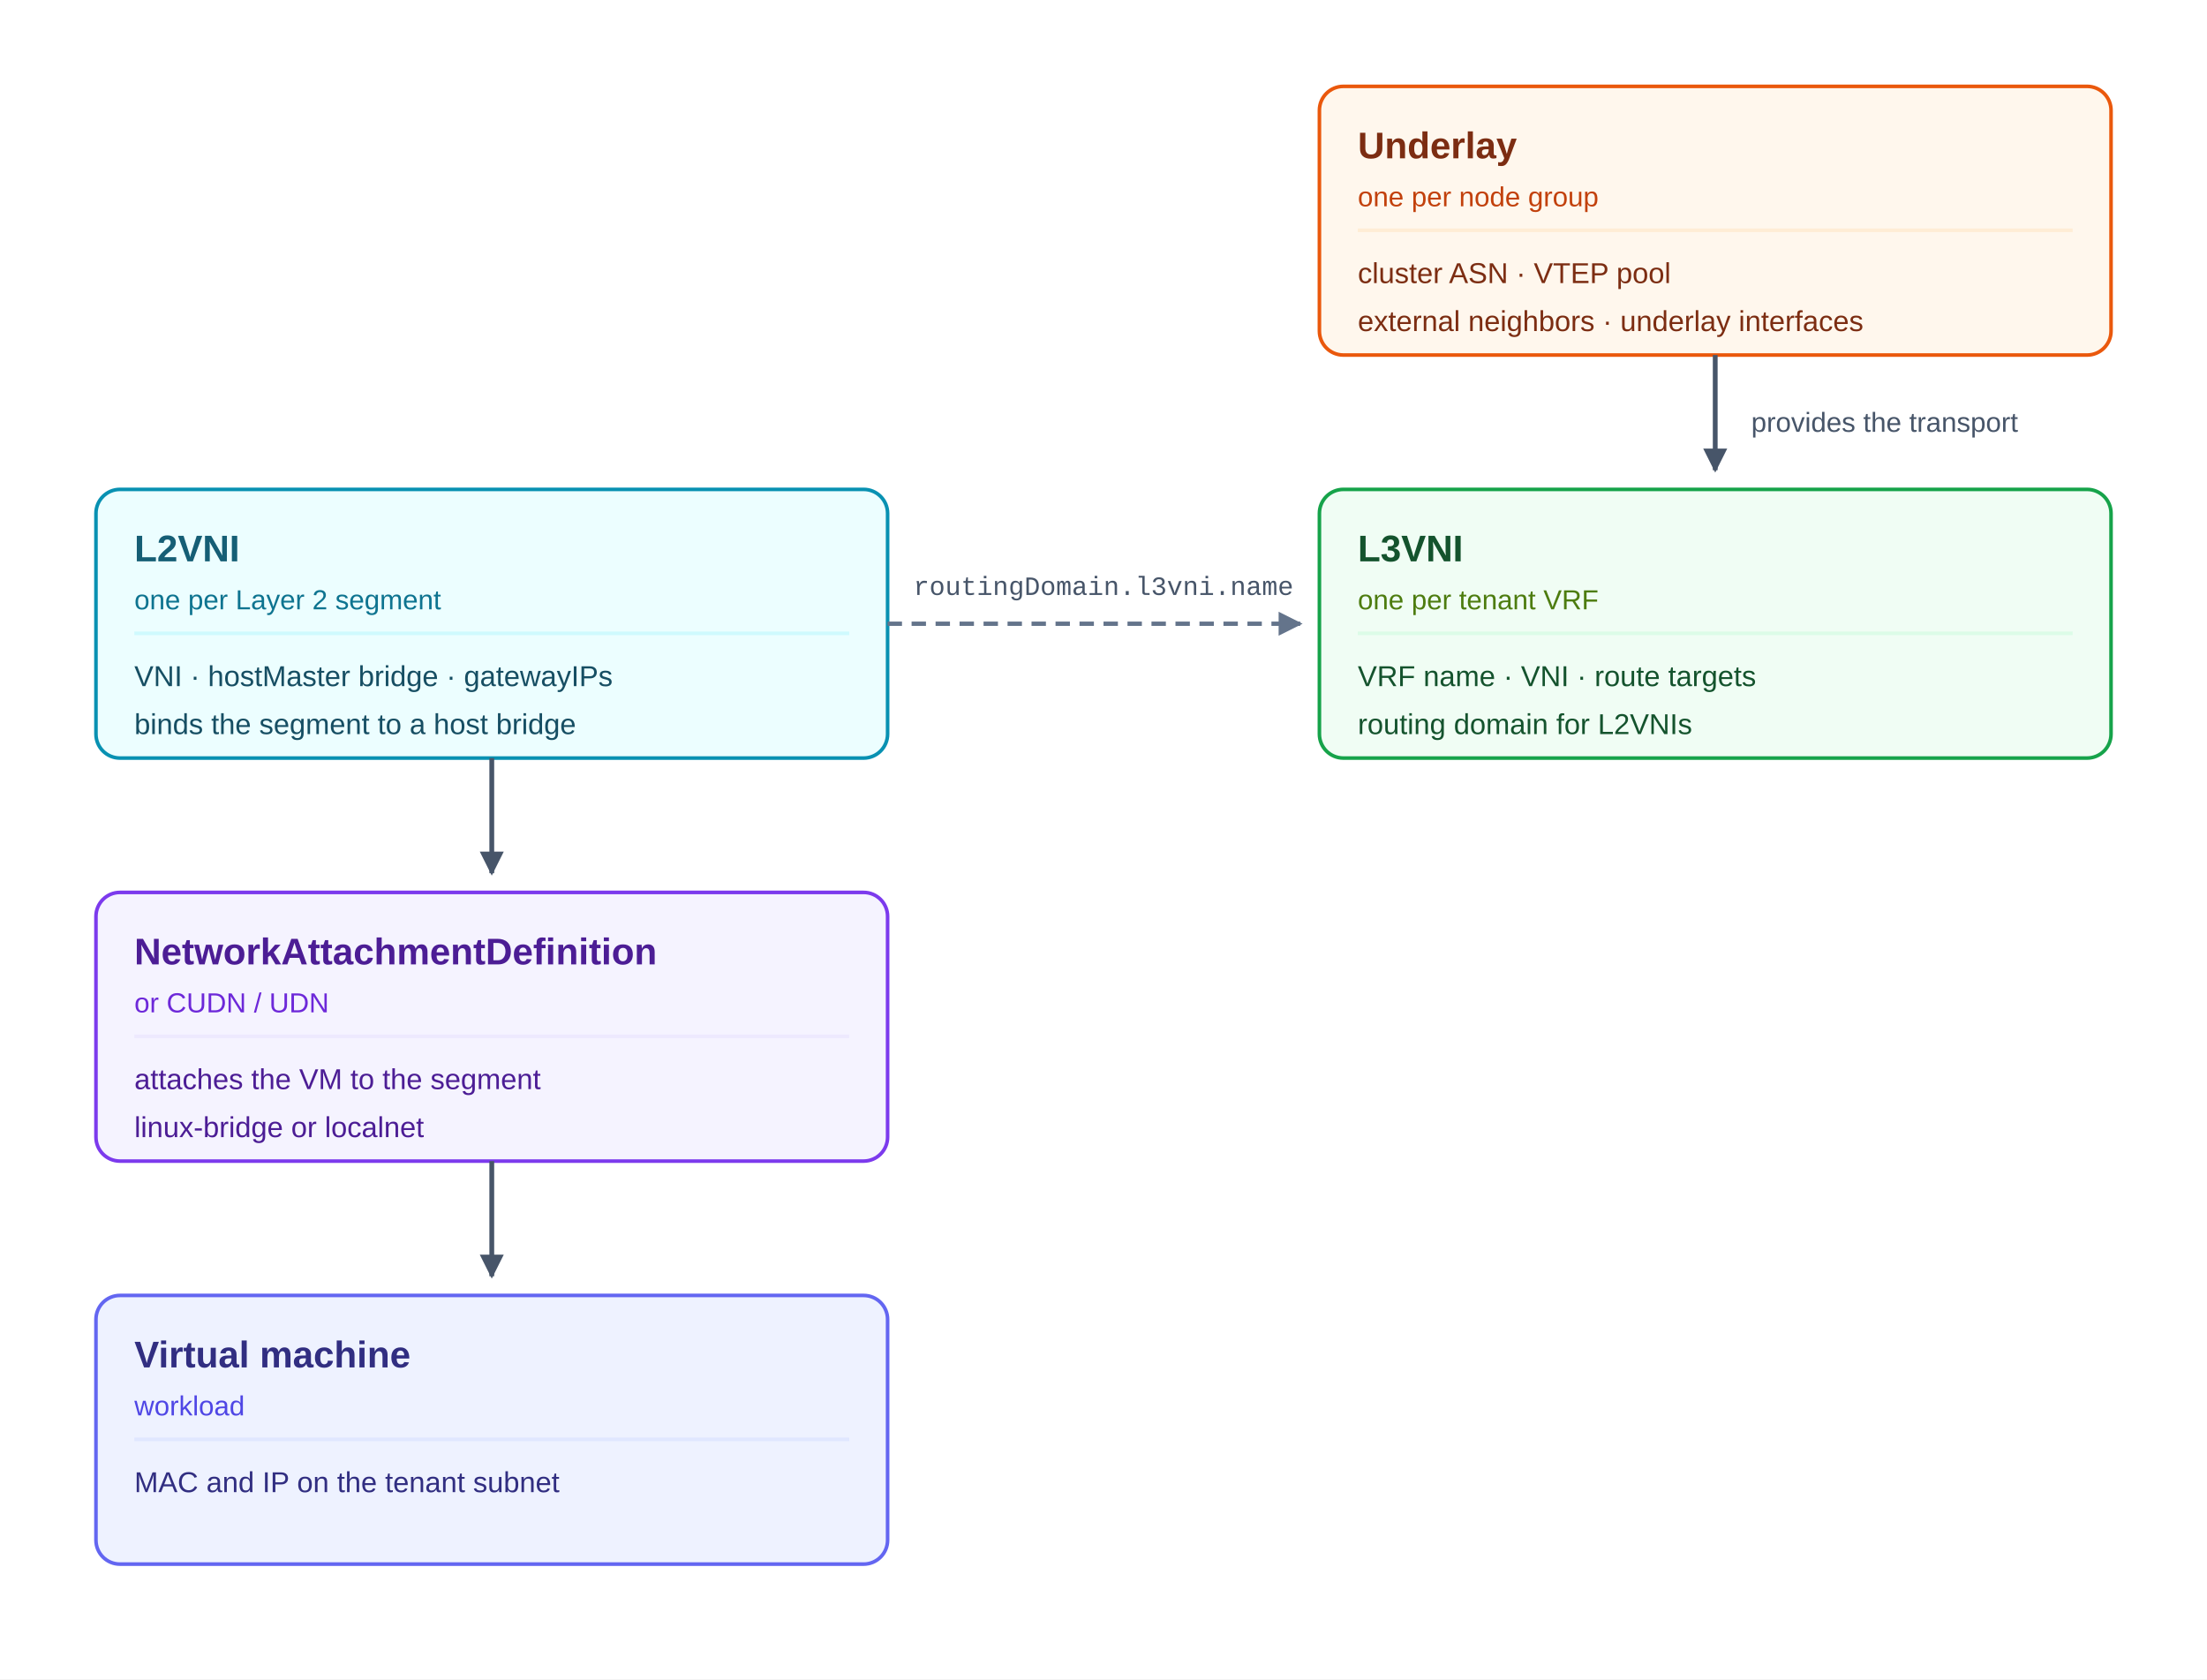
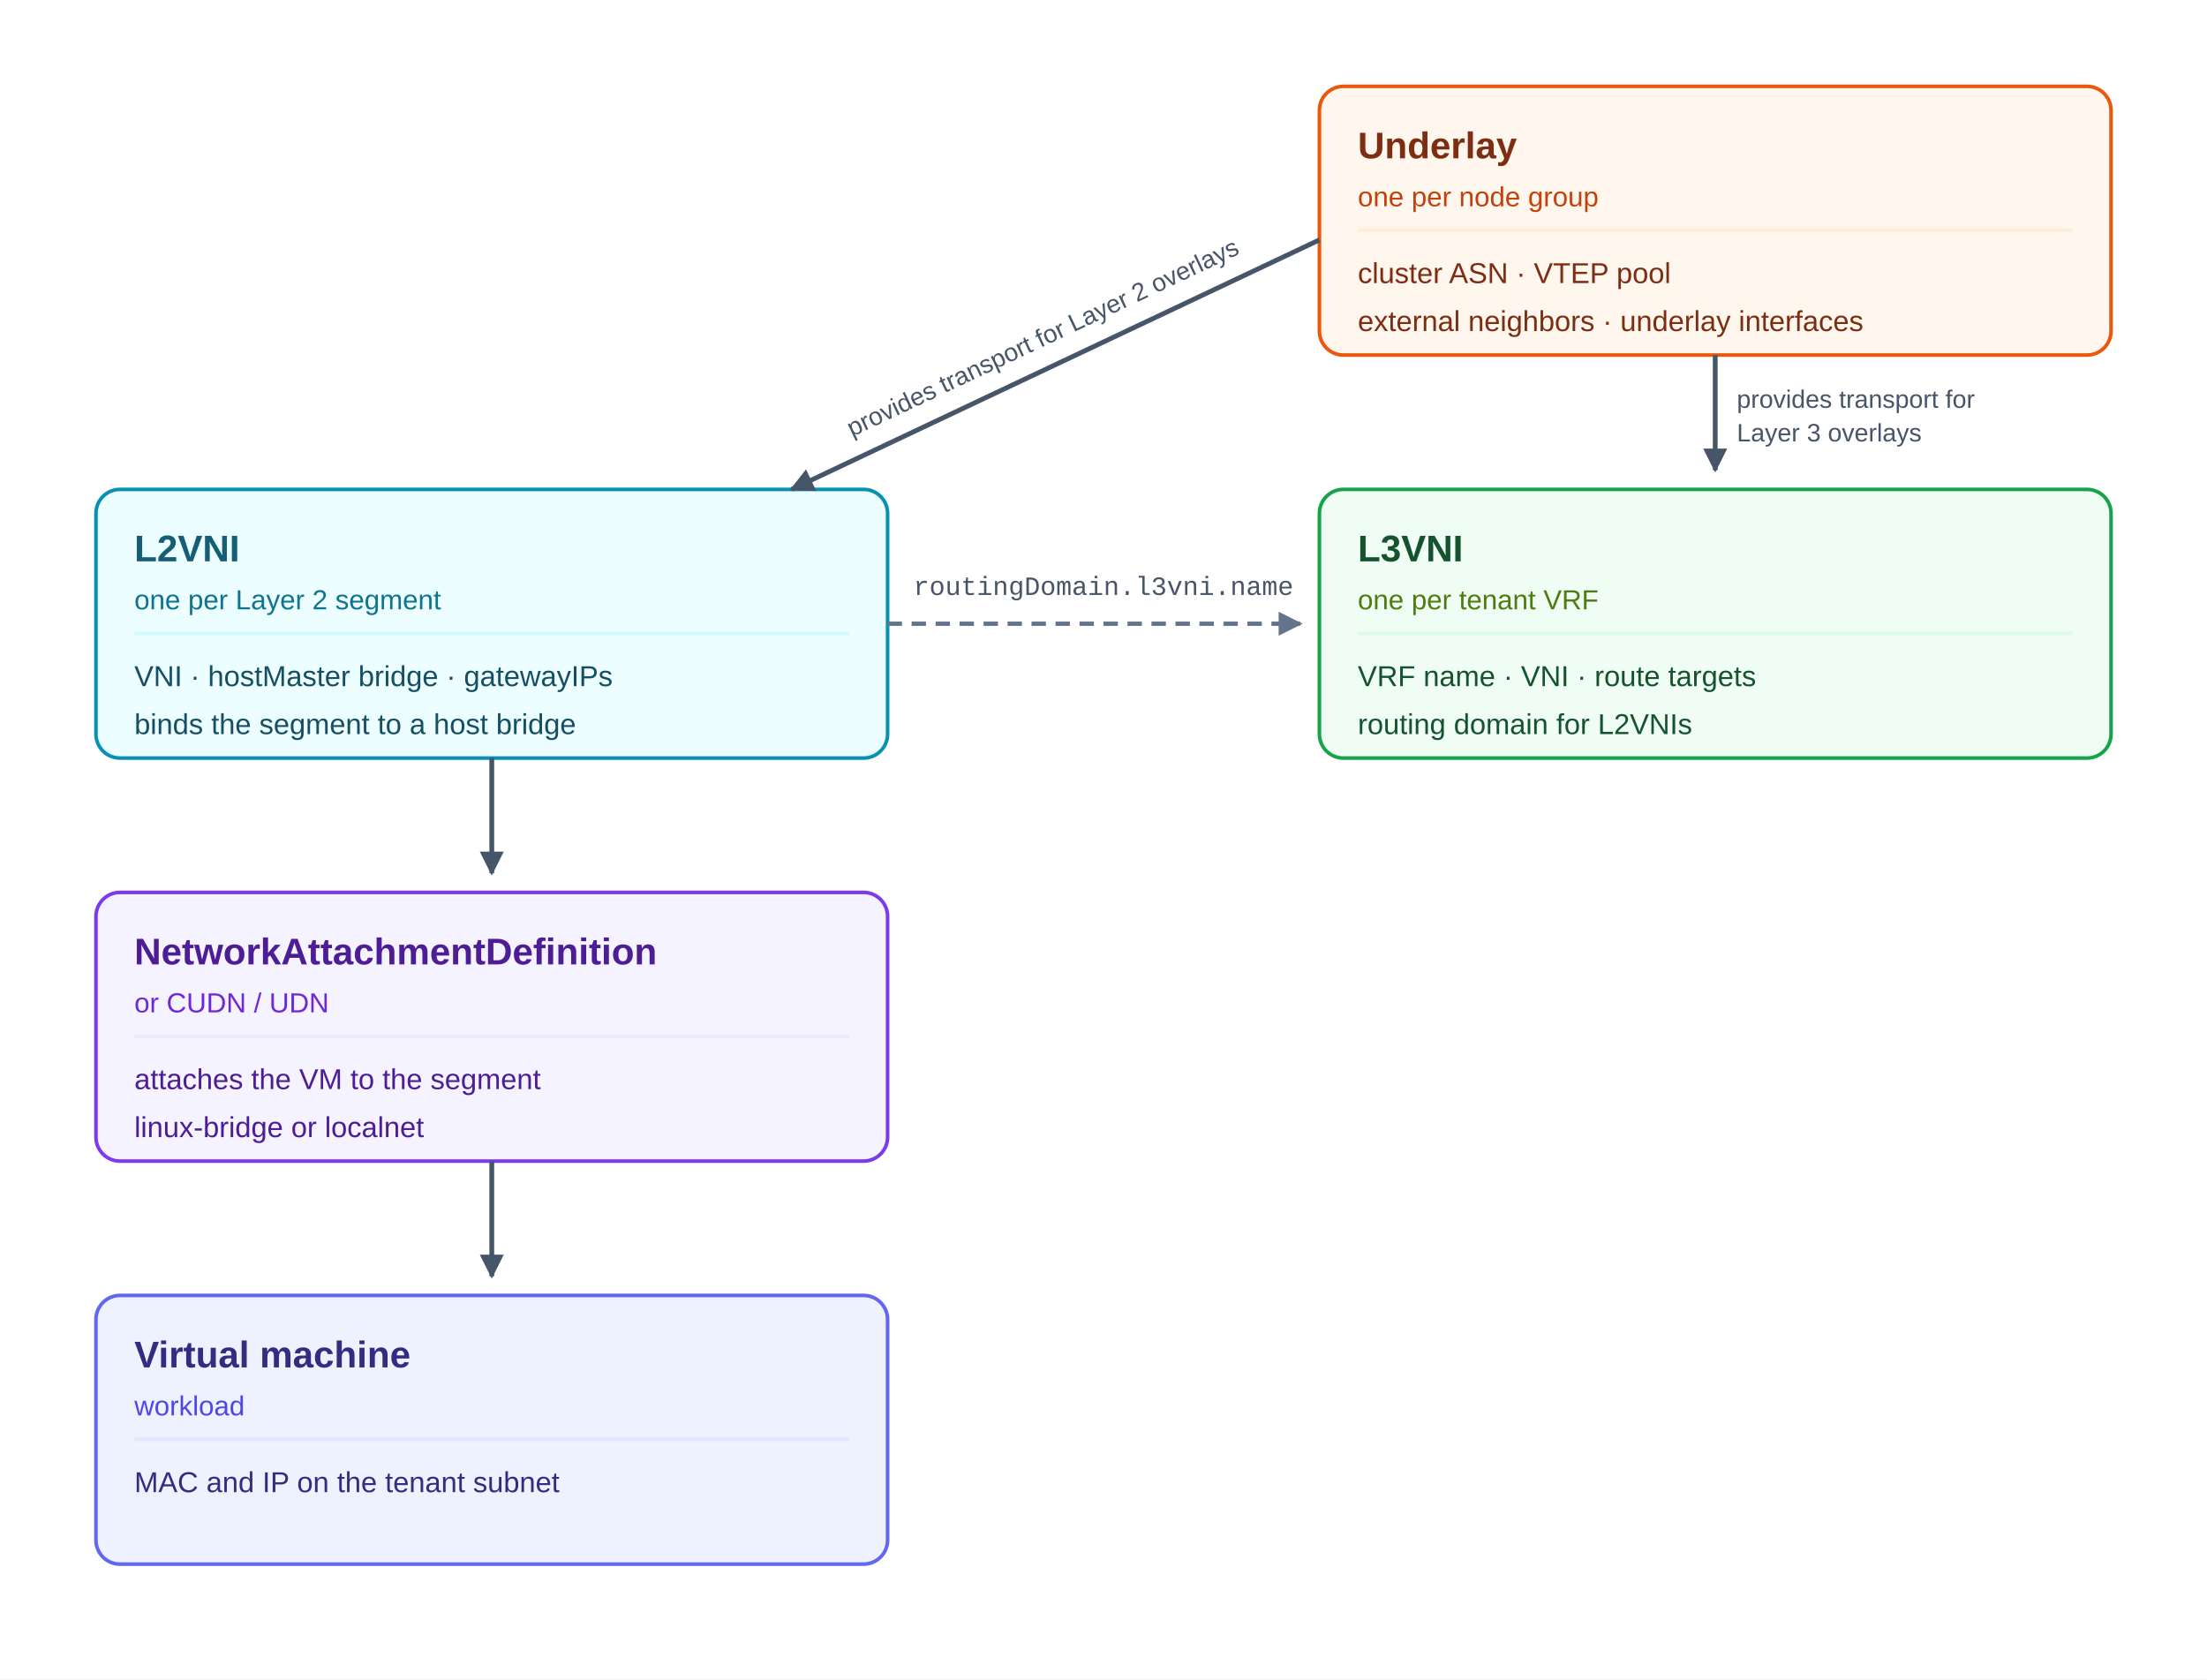
<svg xmlns="http://www.w3.org/2000/svg" width="920" height="700" viewBox="0 0 920 700" role="img" aria-labelledby="diagram-title diagram-desc" font-family="Liberation Sans, DejaVu Sans, Arial, sans-serif">
  <defs>
    <marker id="arrow" viewBox="0 0 10 10" refX="9" refY="5" markerWidth="10" markerHeight="10" markerUnits="userSpaceOnUse" orient="auto">
      <path d="M0,0 L10,5 L0,10 z" fill="#475569" />
    </marker>
    <marker id="arrow-reference" viewBox="0 0 10 10" refX="9" refY="5" markerWidth="10" markerHeight="10" markerUnits="userSpaceOnUse" orient="auto">
      <path d="M0,0 L10,5 L0,10 z" fill="#64748b" />
    </marker>
  </defs>
  <rect x="0" y="0" width="920" height="700" fill="#ffffff" />
  <rect x="550" y="36" width="330" height="112" rx="10" fill="#fff7ed" stroke="#ea580c" stroke-width="1.5" />
  <text x="566" y="66" font-size="15.5" font-weight="700" fill="#7c2d12">Underlay</text>
  <text x="566" y="86" font-size="11.5" fill="#c2410c">one per node group</text>
  <line x1="566" y1="96" x2="864" y2="96" stroke="#ffedd5" stroke-width="1.5" />
  <text x="566" y="118" font-size="12" fill="#7c2d12">cluster ASN · VTEP pool</text>
  <text x="566" y="138" font-size="12" fill="#7c2d12">external neighbors · underlay interfaces</text>
  <rect x="550" y="204" width="330" height="112" rx="10" fill="#f0fdf4" stroke="#16a34a" stroke-width="1.5" />
  <text x="566" y="234" font-size="15.5" font-weight="700" fill="#14532d">L3VNI</text>
  <text x="566" y="254" font-size="11.5" fill="#4d7c0f">one per tenant VRF</text>
  <line x1="566" y1="264" x2="864" y2="264" stroke="#dcfce7" stroke-width="1.5" />
  <text x="566" y="286" font-size="12" fill="#14532d">VRF name · VNI · route targets</text>
  <text x="566" y="306" font-size="12" fill="#14532d">routing domain for L2VNIs</text>
  <rect x="40" y="204" width="330" height="112" rx="10" fill="#ecfeff" stroke="#0891b2" stroke-width="1.5" />
  <text x="56" y="234" font-size="15.5" font-weight="700" fill="#155e75">L2VNI</text>
  <text x="56" y="254" font-size="11.5" fill="#0e7490">one per Layer 2 segment</text>
  <line x1="56" y1="264" x2="354" y2="264" stroke="#cffafe" stroke-width="1.5" />
  <text x="56" y="286" font-size="12" fill="#164e63">VNI · hostMaster bridge · gatewayIPs</text>
  <text x="56" y="306" font-size="12" fill="#164e63">binds the segment to a host bridge</text>
  <rect x="40" y="372" width="330" height="112" rx="10" fill="#f5f3ff" stroke="#7c3aed" stroke-width="1.5" />
  <text x="56" y="402" font-size="15.5" font-weight="700" fill="#4c1d95">NetworkAttachmentDefinition</text>
  <text x="56" y="422" font-size="11.5" fill="#6d28d9">or CUDN / UDN</text>
  <line x1="56" y1="432" x2="354" y2="432" stroke="#ede9fe" stroke-width="1.5" />
  <text x="56" y="454" font-size="12" fill="#4c1d95">attaches the VM to the segment</text>
  <text x="56" y="474" font-size="12" fill="#4c1d95">linux-bridge or localnet</text>
  <rect x="40" y="540" width="330" height="112" rx="10" fill="#eef2ff" stroke="#6366f1" stroke-width="1.5" />
  <text x="56" y="570" font-size="15.5" font-weight="700" fill="#312e81">Virtual machine</text>
  <text x="56" y="590" font-size="11.5" fill="#4f46e5">workload</text>
  <line x1="56" y1="600" x2="354" y2="600" stroke="#e0e7ff" stroke-width="1.5" />
  <text x="56" y="622" font-size="12" fill="#312e81">MAC and IP on the tenant subnet</text>
  <line x1="715" y1="148" x2="715" y2="196" stroke="#475569" stroke-width="2" marker-end="url(#arrow)" />
-   <text x="730" y="180" font-size="11.5" fill="#475569">provides the transport</text>
+   <text x="724" y="170" font-size="10.5" fill="#475569">provides transport for</text>
+   <text x="724" y="184" font-size="10.5" fill="#475569">Layer 3 overlays</text>
+   <line x1="550" y1="100" x2="330" y2="204" stroke="#475569" stroke-width="2" marker-end="url(#arrow)" />
+   <text transform="translate(440 152) rotate(-25.3)" x="0" y="-9" font-size="10.5" fill="#475569" text-anchor="middle">provides transport for Layer 2 overlays</text>
  <line x1="370" y1="260" x2="542" y2="260" stroke="#64748b" stroke-width="1.8" stroke-dasharray="6 4" marker-end="url(#arrow-reference)" />
  <text x="460" y="248" font-size="11" fill="#475569" text-anchor="middle" font-family="Liberation Mono, DejaVu Sans Mono, monospace">routingDomain.l3vni.name</text>
  <line x1="205" y1="316" x2="205" y2="364" stroke="#475569" stroke-width="2" marker-end="url(#arrow)" />
  <line x1="205" y1="484" x2="205" y2="532" stroke="#475569" stroke-width="2" marker-end="url(#arrow)" />
</svg>
